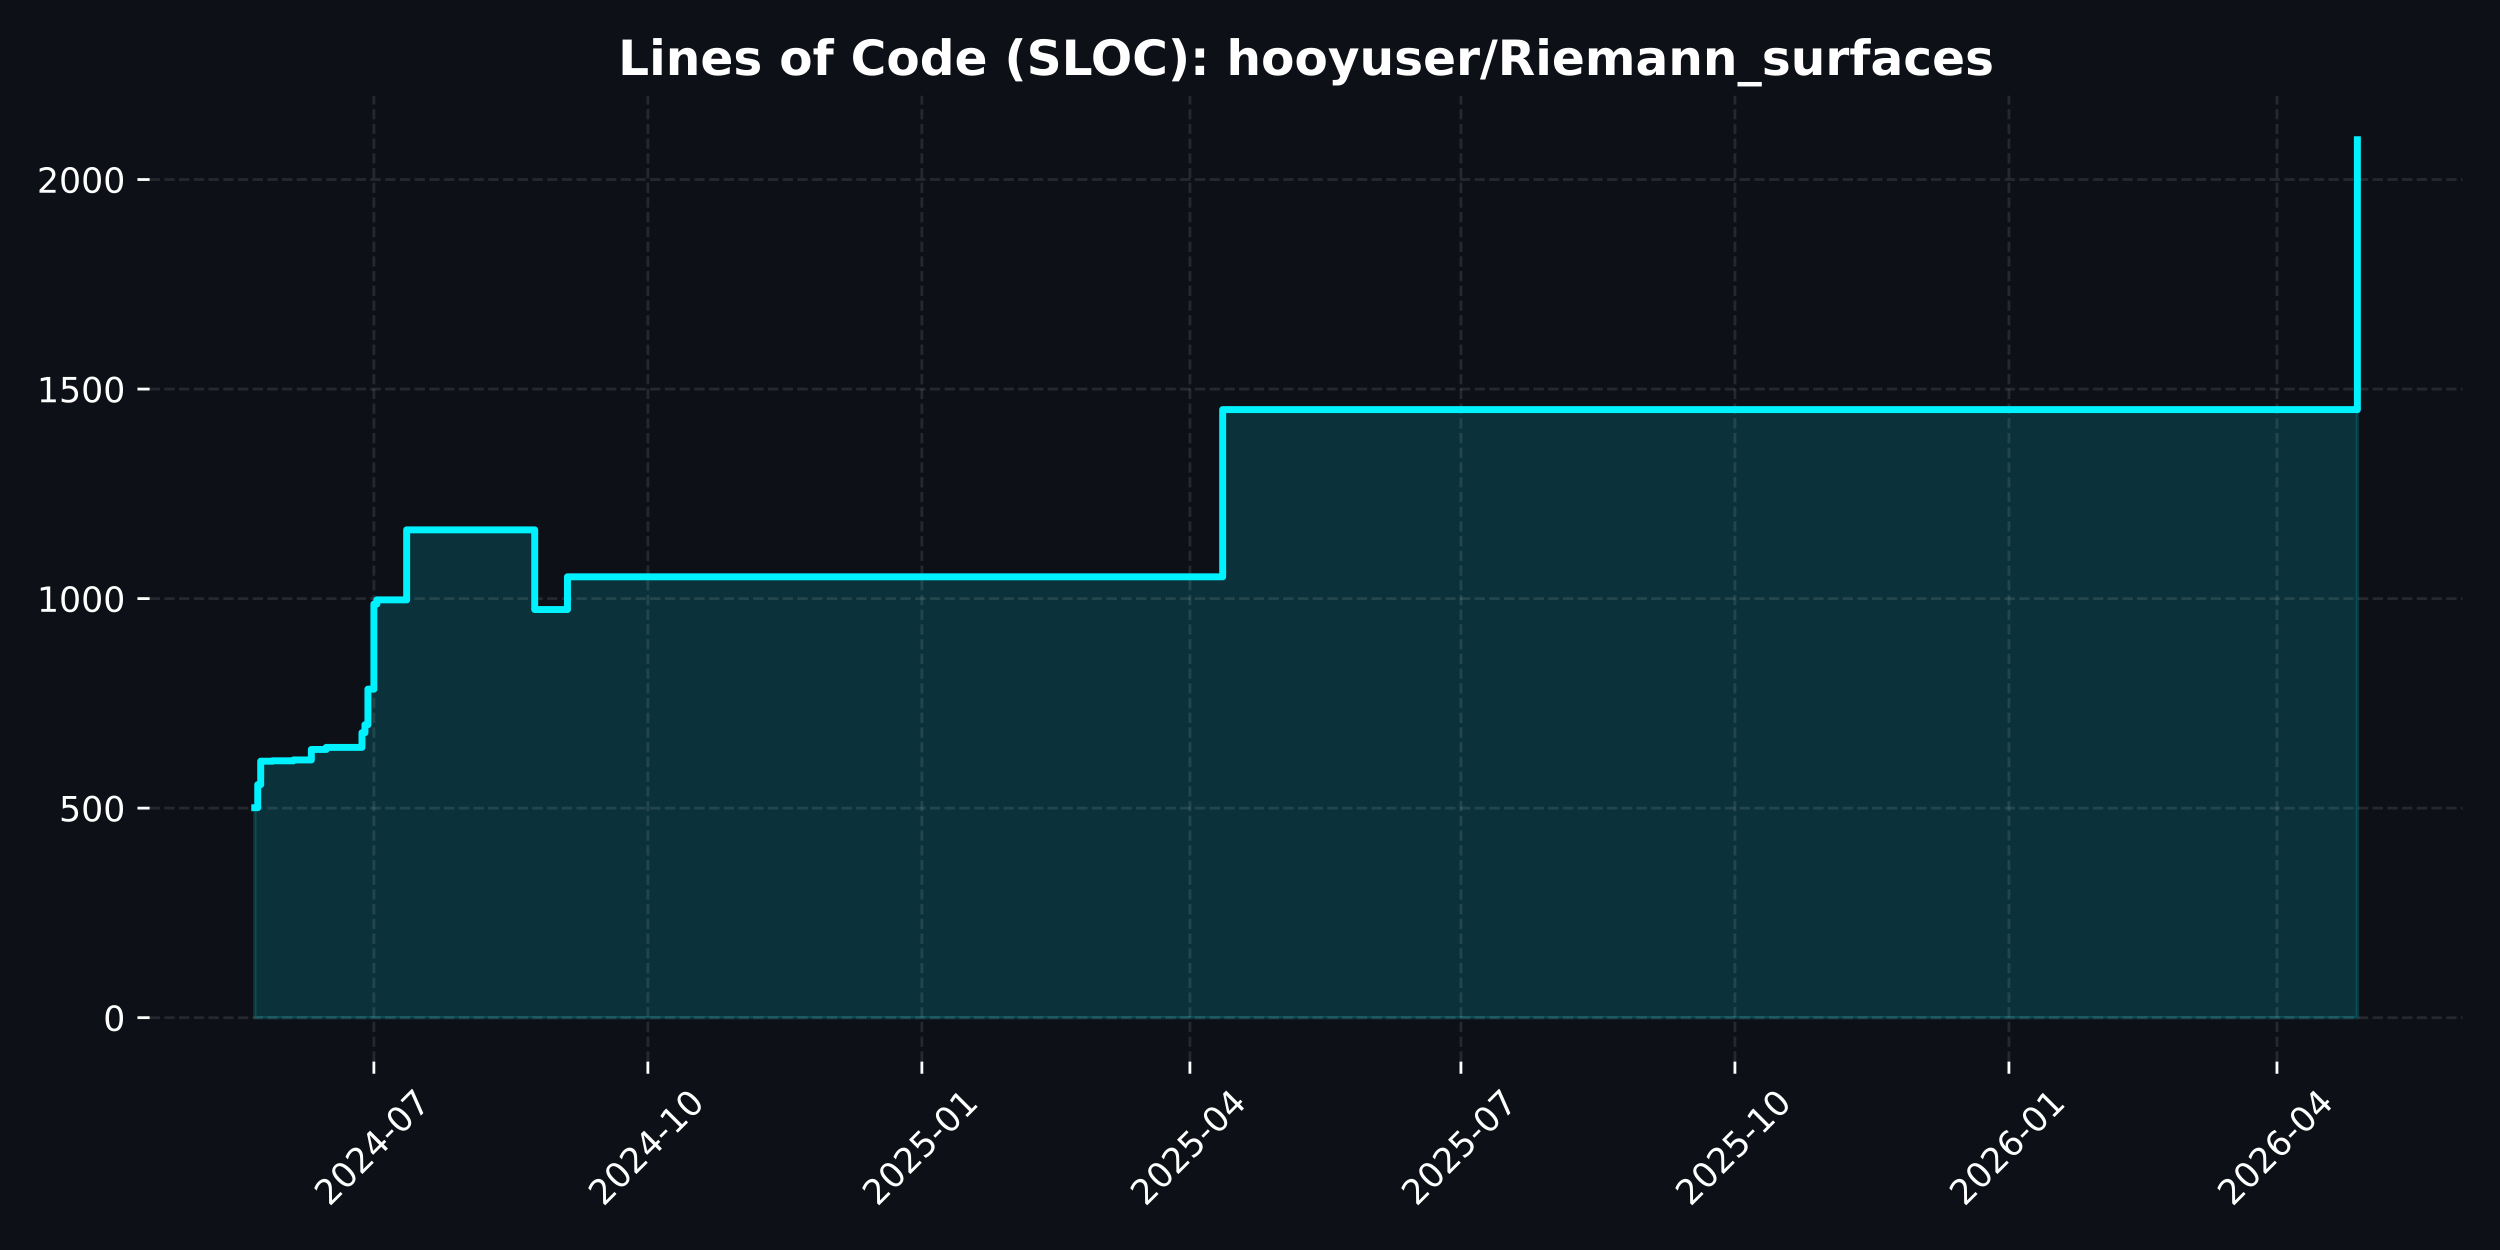
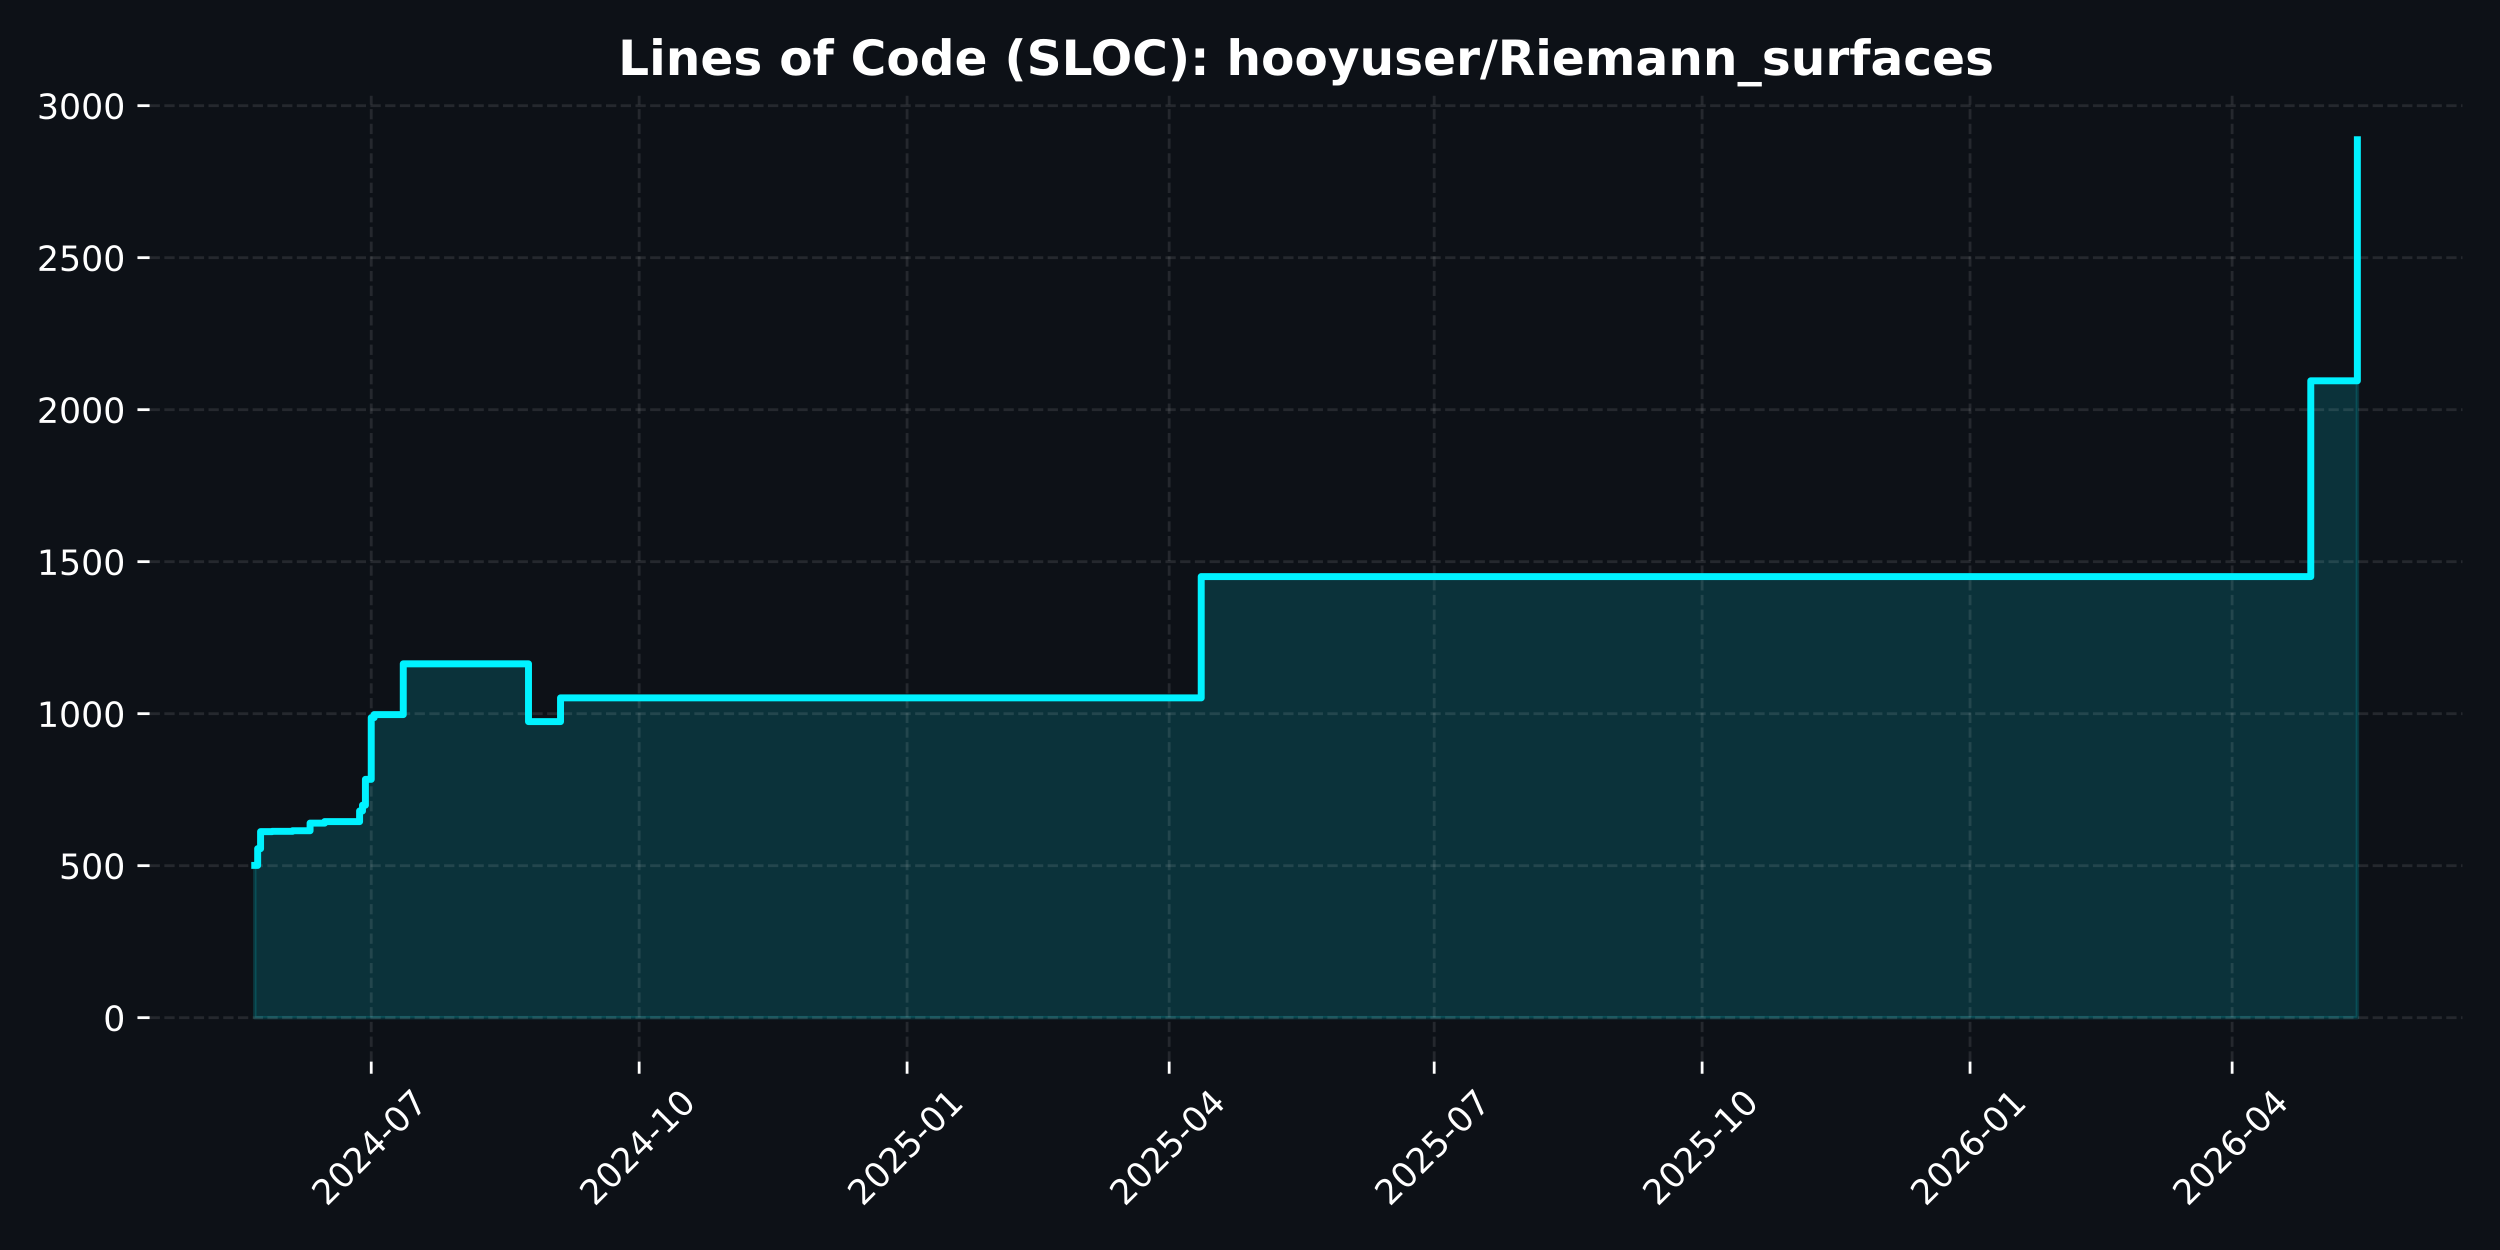
<svg xmlns="http://www.w3.org/2000/svg" xmlns:xlink="http://www.w3.org/1999/xlink" width="720pt" height="360pt" viewBox="0 0 720 360" version="1.1">
  <defs>
    <style type="text/css">*{stroke-linejoin: round; stroke-linecap: butt}</style>
  </defs>
  <g id="figure_1">
    <g id="patch_1">
      <path d="M 0 360  L 720 360  L 720 0  L 0 0  z " style="fill: #0d1117" />
    </g>
    <g id="axes_1">
      <g id="patch_2">
        <path d="M 43.09 305.735  L 709.2 305.735  L 709.2 27.6  L 43.09 27.6  z " style="fill: #0d1117" />
      </g>
      <g id="PolyCollection_1">
        <defs>
-           <path id="mfdd6d725c0" d="M 73.368 -66.908  L 73.368 -127.375  L 74.225 -127.375  L 74.225 -134.013  L 75.083 -134.013  L 75.083 -140.771  L 78.514 -140.771  L 78.514 -140.892  L 84.518 -140.892  L 84.518 -141.133  L 89.665 -141.133  L 89.665 -144.151  L 93.953 -144.151  L 93.953 -144.754  L 104.246 -144.754  L 104.246 -148.978  L 105.104 -148.978  L 105.104 -151.272  L 105.961 -151.272  L 105.961 -161.53  L 107.677 -161.53  L 107.677 -186.031  L 108.534 -186.031  L 108.534 -187.238  L 117.112 -187.238  L 117.112 -207.393  L 153.994 -207.393  L 153.994 -184.462  L 163.429 -184.462  L 163.429 -193.876  L 352.129 -193.876  L 352.129 -242.032  L 678.922 -242.032  L 678.922 -319.758  L 678.922 -66.908  L 678.922 -66.908  L 678.922 -66.908  L 352.129 -66.908  L 352.129 -66.908  L 163.429 -66.908  L 163.429 -66.908  L 153.994 -66.908  L 153.994 -66.908  L 117.112 -66.908  L 117.112 -66.908  L 108.534 -66.908  L 108.534 -66.908  L 107.677 -66.908  L 107.677 -66.908  L 105.961 -66.908  L 105.961 -66.908  L 105.104 -66.908  L 105.104 -66.908  L 104.246 -66.908  L 104.246 -66.908  L 93.953 -66.908  L 93.953 -66.908  L 89.665 -66.908  L 89.665 -66.908  L 84.518 -66.908  L 84.518 -66.908  L 78.514 -66.908  L 78.514 -66.908  L 75.083 -66.908  L 75.083 -66.908  L 74.225 -66.908  L 74.225 -66.908  L 73.368 -66.908  z " style="stroke: #00f2ff; stroke-opacity: 0.15" />
+           <path id="ma24c7d2bd1" d="M 73.368 -66.908  L 73.368 -110.771  L 74.206 -110.771  L 74.206 -115.587  L 75.045 -115.587  L 75.045 -120.49  L 78.4 -120.49  L 78.4 -120.577  L 84.271 -120.577  L 84.271 -120.752  L 89.303 -120.752  L 89.303 -122.941  L 93.497 -122.941  L 93.497 -123.379  L 103.562 -123.379  L 103.562 -126.443  L 104.4 -126.443  L 104.4 -128.107  L 105.239 -128.107  L 105.239 -135.549  L 106.916 -135.549  L 106.916 -153.322  L 107.755 -153.322  L 107.755 -154.197  L 116.142 -154.197  L 116.142 -168.818  L 152.207 -168.818  L 152.207 -152.183  L 161.433 -152.183  L 161.433 -159.012  L 345.951 -159.012  L 345.951 -193.946  L 665.503 -193.946  L 665.503 -250.329  L 678.922 -250.329  L 678.922 -319.758  L 678.922 -66.908  L 678.922 -66.908  L 678.922 -66.908  L 665.503 -66.908  L 665.503 -66.908  L 345.951 -66.908  L 345.951 -66.908  L 161.433 -66.908  L 161.433 -66.908  L 152.207 -66.908  L 152.207 -66.908  L 116.142 -66.908  L 116.142 -66.908  L 107.755 -66.908  L 107.755 -66.908  L 106.916 -66.908  L 106.916 -66.908  L 105.239 -66.908  L 105.239 -66.908  L 104.4 -66.908  L 104.4 -66.908  L 103.562 -66.908  L 103.562 -66.908  L 93.497 -66.908  L 93.497 -66.908  L 89.303 -66.908  L 89.303 -66.908  L 84.271 -66.908  L 84.271 -66.908  L 78.4 -66.908  L 78.4 -66.908  L 75.045 -66.908  L 75.045 -66.908  L 74.206 -66.908  L 74.206 -66.908  L 73.368 -66.908  z " style="stroke: #00f2ff; stroke-opacity: 0.15" />
        </defs>
-         <g clip-path="url(#pc3455e5748)">
-           <use xlink:href="#mfdd6d725c0" x="0" y="360" style="fill: #00f2ff; fill-opacity: 0.15; stroke: #00f2ff; stroke-opacity: 0.15" />
+         <g clip-path="url(#p21e47ee3cd)">
+           <use xlink:href="#ma24c7d2bd1" x="0" y="360" style="fill: #00f2ff; fill-opacity: 0.15; stroke: #00f2ff; stroke-opacity: 0.15" />
        </g>
      </g>
      <g id="matplotlib.axis_1">
        <g id="xtick_1">
          <g id="line2d_1">
-             <path d="M 107.677 305.735  L 107.677 27.6  " clip-path="url(#pc3455e5748)" style="fill: none; stroke-dasharray: 2.96,1.28; stroke-dashoffset: 0; stroke: #ffffff; stroke-opacity: 0.1; stroke-width: 0.8" />
+             <path d="M 106.916 305.735  L 106.916 27.6  " clip-path="url(#p21e47ee3cd)" style="fill: none; stroke-dasharray: 2.96,1.28; stroke-dashoffset: 0; stroke: #ffffff; stroke-opacity: 0.1; stroke-width: 0.8" />
          </g>
          <g id="line2d_2">
            <defs>
-               <path id="m07c6c8b748" d="M 0 0  L 0 3.5  " style="stroke: #ffffff; stroke-width: 0.8" />
+               <path id="mc60e484ed3" d="M 0 0  L 0 3.5  " style="stroke: #ffffff; stroke-width: 0.8" />
            </defs>
            <g>
-               <use xlink:href="#m07c6c8b748" x="107.677" y="305.735" style="fill: #ffffff; stroke: #ffffff; stroke-width: 0.8" />
+               <use xlink:href="#mc60e484ed3" x="106.916" y="305.735" style="fill: #ffffff; stroke: #ffffff; stroke-width: 0.8" />
            </g>
          </g>
          <g id="text_1">
-             <g style="fill: #ffffff" transform="translate(94.85548 347.6523) rotate(-45) scale(0.1 -0.1)">
+             <g style="fill: #ffffff" transform="translate(94.09517 347.6523) rotate(-45) scale(0.1 -0.1)">
              <defs>
                <path id="DejaVuSans-32" d="M 1228 531  L 3431 531  L 3431 0  L 469 0  L 469 531  Q 828 903 1448 1529  Q 2069 2156 2228 2338  Q 2531 2678 2651 2914  Q 2772 3150 2772 3378  Q 2772 3750 2511 3984  Q 2250 4219 1831 4219  Q 1534 4219 1204 4116  Q 875 4013 500 3803  L 500 4441  Q 881 4594 1212 4672  Q 1544 4750 1819 4750  Q 2544 4750 2975 4387  Q 3406 4025 3406 3419  Q 3406 3131 3298 2873  Q 3191 2616 2906 2266  Q 2828 2175 2409 1742  Q 1991 1309 1228 531  z " transform="scale(0.015625)" />
                <path id="DejaVuSans-30" d="M 2034 4250  Q 1547 4250 1301 3770  Q 1056 3291 1056 2328  Q 1056 1369 1301 889  Q 1547 409 2034 409  Q 2525 409 2770 889  Q 3016 1369 3016 2328  Q 3016 3291 2770 3770  Q 2525 4250 2034 4250  z M 2034 4750  Q 2819 4750 3233 4129  Q 3647 3509 3647 2328  Q 3647 1150 3233 529  Q 2819 -91 2034 -91  Q 1250 -91 836 529  Q 422 1150 422 2328  Q 422 3509 836 4129  Q 1250 4750 2034 4750  z " transform="scale(0.015625)" />
                <path id="DejaVuSans-34" d="M 2419 4116  L 825 1625  L 2419 1625  L 2419 4116  z M 2253 4666  L 3047 4666  L 3047 1625  L 3713 1625  L 3713 1100  L 3047 1100  L 3047 0  L 2419 0  L 2419 1100  L 313 1100  L 313 1709  L 2253 4666  z " transform="scale(0.015625)" />
                <path id="DejaVuSans-2d" d="M 313 2009  L 1997 2009  L 1997 1497  L 313 1497  L 313 2009  z " transform="scale(0.015625)" />
                <path id="DejaVuSans-37" d="M 525 4666  L 3525 4666  L 3525 4397  L 1831 0  L 1172 0  L 2766 4134  L 525 4134  L 525 4666  z " transform="scale(0.015625)" />
              </defs>
              <use xlink:href="#DejaVuSans-32" />
              <use xlink:href="#DejaVuSans-30" x="63.623" />
              <use xlink:href="#DejaVuSans-32" x="127.246" />
              <use xlink:href="#DejaVuSans-34" x="190.869" />
              <use xlink:href="#DejaVuSans-2d" x="254.492" />
              <use xlink:href="#DejaVuSans-30" x="290.576" />
              <use xlink:href="#DejaVuSans-37" x="354.199" />
            </g>
          </g>
        </g>
        <g id="xtick_2">
          <g id="line2d_3">
-             <path d="M 186.588 305.735  L 186.588 27.6  " clip-path="url(#pc3455e5748)" style="fill: none; stroke-dasharray: 2.96,1.28; stroke-dashoffset: 0; stroke: #ffffff; stroke-opacity: 0.1; stroke-width: 0.8" />
+             <path d="M 184.079 305.735  L 184.079 27.6  " clip-path="url(#p21e47ee3cd)" style="fill: none; stroke-dasharray: 2.96,1.28; stroke-dashoffset: 0; stroke: #ffffff; stroke-opacity: 0.1; stroke-width: 0.8" />
          </g>
          <g id="line2d_4">
            <g>
-               <use xlink:href="#m07c6c8b748" x="186.588" y="305.735" style="fill: #ffffff; stroke: #ffffff; stroke-width: 0.8" />
+               <use xlink:href="#mc60e484ed3" x="184.079" y="305.735" style="fill: #ffffff; stroke: #ffffff; stroke-width: 0.8" />
            </g>
          </g>
          <g id="text_2">
-             <g style="fill: #ffffff" transform="translate(173.7663 347.6523) rotate(-45) scale(0.1 -0.1)">
+             <g style="fill: #ffffff" transform="translate(171.2572 347.6523) rotate(-45) scale(0.1 -0.1)">
              <defs>
                <path id="DejaVuSans-31" d="M 794 531  L 1825 531  L 1825 4091  L 703 3866  L 703 4441  L 1819 4666  L 2450 4666  L 2450 531  L 3481 531  L 3481 0  L 794 0  L 794 531  z " transform="scale(0.015625)" />
              </defs>
              <use xlink:href="#DejaVuSans-32" />
              <use xlink:href="#DejaVuSans-30" x="63.623" />
              <use xlink:href="#DejaVuSans-32" x="127.246" />
              <use xlink:href="#DejaVuSans-34" x="190.869" />
              <use xlink:href="#DejaVuSans-2d" x="254.492" />
              <use xlink:href="#DejaVuSans-31" x="290.576" />
              <use xlink:href="#DejaVuSans-30" x="354.199" />
            </g>
          </g>
        </g>
        <g id="xtick_3">
          <g id="line2d_5">
-             <path d="M 265.498 305.735  L 265.498 27.6  " clip-path="url(#pc3455e5748)" style="fill: none; stroke-dasharray: 2.96,1.28; stroke-dashoffset: 0; stroke: #ffffff; stroke-opacity: 0.1; stroke-width: 0.8" />
+             <path d="M 261.241 305.735  L 261.241 27.6  " clip-path="url(#p21e47ee3cd)" style="fill: none; stroke-dasharray: 2.96,1.28; stroke-dashoffset: 0; stroke: #ffffff; stroke-opacity: 0.1; stroke-width: 0.8" />
          </g>
          <g id="line2d_6">
            <g>
-               <use xlink:href="#m07c6c8b748" x="265.498" y="305.735" style="fill: #ffffff; stroke: #ffffff; stroke-width: 0.8" />
+               <use xlink:href="#mc60e484ed3" x="261.241" y="305.735" style="fill: #ffffff; stroke: #ffffff; stroke-width: 0.8" />
            </g>
          </g>
          <g id="text_3">
-             <g style="fill: #ffffff" transform="translate(252.6771 347.6523) rotate(-45) scale(0.1 -0.1)">
+             <g style="fill: #ffffff" transform="translate(248.4193 347.6523) rotate(-45) scale(0.1 -0.1)">
              <defs>
                <path id="DejaVuSans-35" d="M 691 4666  L 3169 4666  L 3169 4134  L 1269 4134  L 1269 2991  Q 1406 3038 1543 3061  Q 1681 3084 1819 3084  Q 2600 3084 3056 2656  Q 3513 2228 3513 1497  Q 3513 744 3044 326  Q 2575 -91 1722 -91  Q 1428 -91 1123 -41  Q 819 9 494 109  L 494 744  Q 775 591 1075 516  Q 1375 441 1709 441  Q 2250 441 2565 725  Q 2881 1009 2881 1497  Q 2881 1984 2565 2268  Q 2250 2553 1709 2553  Q 1456 2553 1204 2497  Q 953 2441 691 2322  L 691 4666  z " transform="scale(0.015625)" />
              </defs>
              <use xlink:href="#DejaVuSans-32" />
              <use xlink:href="#DejaVuSans-30" x="63.623" />
              <use xlink:href="#DejaVuSans-32" x="127.246" />
              <use xlink:href="#DejaVuSans-35" x="190.869" />
              <use xlink:href="#DejaVuSans-2d" x="254.492" />
              <use xlink:href="#DejaVuSans-30" x="290.576" />
              <use xlink:href="#DejaVuSans-31" x="354.199" />
            </g>
          </g>
        </g>
        <g id="xtick_4">
          <g id="line2d_7">
-             <path d="M 342.694 305.735  L 342.694 27.6  " clip-path="url(#pc3455e5748)" style="fill: none; stroke-dasharray: 2.96,1.28; stroke-dashoffset: 0; stroke: #ffffff; stroke-opacity: 0.1; stroke-width: 0.8" />
+             <path d="M 336.725 305.735  L 336.725 27.6  " clip-path="url(#p21e47ee3cd)" style="fill: none; stroke-dasharray: 2.96,1.28; stroke-dashoffset: 0; stroke: #ffffff; stroke-opacity: 0.1; stroke-width: 0.8" />
          </g>
          <g id="line2d_8">
            <g>
-               <use xlink:href="#m07c6c8b748" x="342.694" y="305.735" style="fill: #ffffff; stroke: #ffffff; stroke-width: 0.8" />
+               <use xlink:href="#mc60e484ed3" x="336.725" y="305.735" style="fill: #ffffff; stroke: #ffffff; stroke-width: 0.8" />
            </g>
          </g>
          <g id="text_4">
-             <g style="fill: #ffffff" transform="translate(329.8724 347.6523) rotate(-45) scale(0.1 -0.1)">
+             <g style="fill: #ffffff" transform="translate(323.904 347.6523) rotate(-45) scale(0.1 -0.1)">
              <use xlink:href="#DejaVuSans-32" />
              <use xlink:href="#DejaVuSans-30" x="63.623" />
              <use xlink:href="#DejaVuSans-32" x="127.246" />
              <use xlink:href="#DejaVuSans-35" x="190.869" />
              <use xlink:href="#DejaVuSans-2d" x="254.492" />
              <use xlink:href="#DejaVuSans-30" x="290.576" />
              <use xlink:href="#DejaVuSans-34" x="354.199" />
            </g>
          </g>
        </g>
        <g id="xtick_5">
          <g id="line2d_9">
-             <path d="M 420.747 305.735  L 420.747 27.6  " clip-path="url(#pc3455e5748)" style="fill: none; stroke-dasharray: 2.96,1.28; stroke-dashoffset: 0; stroke: #ffffff; stroke-opacity: 0.1; stroke-width: 0.8" />
+             <path d="M 413.049 305.735  L 413.049 27.6  " clip-path="url(#p21e47ee3cd)" style="fill: none; stroke-dasharray: 2.96,1.28; stroke-dashoffset: 0; stroke: #ffffff; stroke-opacity: 0.1; stroke-width: 0.8" />
          </g>
          <g id="line2d_10">
            <g>
-               <use xlink:href="#m07c6c8b748" x="420.747" y="305.735" style="fill: #ffffff; stroke: #ffffff; stroke-width: 0.8" />
+               <use xlink:href="#mc60e484ed3" x="413.049" y="305.735" style="fill: #ffffff; stroke: #ffffff; stroke-width: 0.8" />
            </g>
          </g>
          <g id="text_5">
-             <g style="fill: #ffffff" transform="translate(407.9255 347.6523) rotate(-45) scale(0.1 -0.1)">
+             <g style="fill: #ffffff" transform="translate(400.2273 347.6523) rotate(-45) scale(0.1 -0.1)">
              <use xlink:href="#DejaVuSans-32" />
              <use xlink:href="#DejaVuSans-30" x="63.623" />
              <use xlink:href="#DejaVuSans-32" x="127.246" />
              <use xlink:href="#DejaVuSans-35" x="190.869" />
              <use xlink:href="#DejaVuSans-2d" x="254.492" />
              <use xlink:href="#DejaVuSans-30" x="290.576" />
              <use xlink:href="#DejaVuSans-37" x="354.199" />
            </g>
          </g>
        </g>
        <g id="xtick_6">
          <g id="line2d_11">
-             <path d="M 499.658 305.735  L 499.658 27.6  " clip-path="url(#pc3455e5748)" style="fill: none; stroke-dasharray: 2.96,1.28; stroke-dashoffset: 0; stroke: #ffffff; stroke-opacity: 0.1; stroke-width: 0.8" />
+             <path d="M 490.211 305.735  L 490.211 27.6  " clip-path="url(#p21e47ee3cd)" style="fill: none; stroke-dasharray: 2.96,1.28; stroke-dashoffset: 0; stroke: #ffffff; stroke-opacity: 0.1; stroke-width: 0.8" />
          </g>
          <g id="line2d_12">
            <g>
-               <use xlink:href="#m07c6c8b748" x="499.658" y="305.735" style="fill: #ffffff; stroke: #ffffff; stroke-width: 0.8" />
+               <use xlink:href="#mc60e484ed3" x="490.211" y="305.735" style="fill: #ffffff; stroke: #ffffff; stroke-width: 0.8" />
            </g>
          </g>
          <g id="text_6">
-             <g style="fill: #ffffff" transform="translate(486.8363 347.6523) rotate(-45) scale(0.1 -0.1)">
+             <g style="fill: #ffffff" transform="translate(477.3894 347.6523) rotate(-45) scale(0.1 -0.1)">
              <use xlink:href="#DejaVuSans-32" />
              <use xlink:href="#DejaVuSans-30" x="63.623" />
              <use xlink:href="#DejaVuSans-32" x="127.246" />
              <use xlink:href="#DejaVuSans-35" x="190.869" />
              <use xlink:href="#DejaVuSans-2d" x="254.492" />
              <use xlink:href="#DejaVuSans-31" x="290.576" />
              <use xlink:href="#DejaVuSans-30" x="354.199" />
            </g>
          </g>
        </g>
        <g id="xtick_7">
          <g id="line2d_13">
-             <path d="M 578.568 305.735  L 578.568 27.6  " clip-path="url(#pc3455e5748)" style="fill: none; stroke-dasharray: 2.96,1.28; stroke-dashoffset: 0; stroke: #ffffff; stroke-opacity: 0.1; stroke-width: 0.8" />
+             <path d="M 567.373 305.735  L 567.373 27.6  " clip-path="url(#p21e47ee3cd)" style="fill: none; stroke-dasharray: 2.96,1.28; stroke-dashoffset: 0; stroke: #ffffff; stroke-opacity: 0.1; stroke-width: 0.8" />
          </g>
          <g id="line2d_14">
            <g>
-               <use xlink:href="#m07c6c8b748" x="578.568" y="305.735" style="fill: #ffffff; stroke: #ffffff; stroke-width: 0.8" />
+               <use xlink:href="#mc60e484ed3" x="567.373" y="305.735" style="fill: #ffffff; stroke: #ffffff; stroke-width: 0.8" />
            </g>
          </g>
          <g id="text_7">
-             <g style="fill: #ffffff" transform="translate(565.747 347.6523) rotate(-45) scale(0.1 -0.1)">
+             <g style="fill: #ffffff" transform="translate(554.5515 347.6523) rotate(-45) scale(0.1 -0.1)">
              <defs>
                <path id="DejaVuSans-36" d="M 2113 2584  Q 1688 2584 1439 2293  Q 1191 2003 1191 1497  Q 1191 994 1439 701  Q 1688 409 2113 409  Q 2538 409 2786 701  Q 3034 994 3034 1497  Q 3034 2003 2786 2293  Q 2538 2584 2113 2584  z M 3366 4563  L 3366 3988  Q 3128 4100 2886 4159  Q 2644 4219 2406 4219  Q 1781 4219 1451 3797  Q 1122 3375 1075 2522  Q 1259 2794 1537 2939  Q 1816 3084 2150 3084  Q 2853 3084 3261 2657  Q 3669 2231 3669 1497  Q 3669 778 3244 343  Q 2819 -91 2113 -91  Q 1303 -91 875 529  Q 447 1150 447 2328  Q 447 3434 972 4092  Q 1497 4750 2381 4750  Q 2619 4750 2861 4703  Q 3103 4656 3366 4563  z " transform="scale(0.015625)" />
              </defs>
              <use xlink:href="#DejaVuSans-32" />
              <use xlink:href="#DejaVuSans-30" x="63.623" />
              <use xlink:href="#DejaVuSans-32" x="127.246" />
              <use xlink:href="#DejaVuSans-36" x="190.869" />
              <use xlink:href="#DejaVuSans-2d" x="254.492" />
              <use xlink:href="#DejaVuSans-30" x="290.576" />
              <use xlink:href="#DejaVuSans-31" x="354.199" />
            </g>
          </g>
        </g>
        <g id="xtick_8">
          <g id="line2d_15">
-             <path d="M 655.764 305.735  L 655.764 27.6  " clip-path="url(#pc3455e5748)" style="fill: none; stroke-dasharray: 2.96,1.28; stroke-dashoffset: 0; stroke: #ffffff; stroke-opacity: 0.1; stroke-width: 0.8" />
+             <path d="M 642.857 305.735  L 642.857 27.6  " clip-path="url(#p21e47ee3cd)" style="fill: none; stroke-dasharray: 2.96,1.28; stroke-dashoffset: 0; stroke: #ffffff; stroke-opacity: 0.1; stroke-width: 0.8" />
          </g>
          <g id="line2d_16">
            <g>
-               <use xlink:href="#m07c6c8b748" x="655.764" y="305.735" style="fill: #ffffff; stroke: #ffffff; stroke-width: 0.8" />
+               <use xlink:href="#mc60e484ed3" x="642.857" y="305.735" style="fill: #ffffff; stroke: #ffffff; stroke-width: 0.8" />
            </g>
          </g>
          <g id="text_8">
-             <g style="fill: #ffffff" transform="translate(642.9424 347.6523) rotate(-45) scale(0.1 -0.1)">
+             <g style="fill: #ffffff" transform="translate(630.0361 347.6523) rotate(-45) scale(0.1 -0.1)">
              <use xlink:href="#DejaVuSans-32" />
              <use xlink:href="#DejaVuSans-30" x="63.623" />
              <use xlink:href="#DejaVuSans-32" x="127.246" />
              <use xlink:href="#DejaVuSans-36" x="190.869" />
              <use xlink:href="#DejaVuSans-2d" x="254.492" />
              <use xlink:href="#DejaVuSans-30" x="290.576" />
              <use xlink:href="#DejaVuSans-34" x="354.199" />
            </g>
          </g>
        </g>
      </g>
      <g id="matplotlib.axis_2">
        <g id="ytick_1">
          <g id="line2d_17">
-             <path d="M 43.09 293.092  L 709.2 293.092  " clip-path="url(#pc3455e5748)" style="fill: none; stroke-dasharray: 2.96,1.28; stroke-dashoffset: 0; stroke: #ffffff; stroke-opacity: 0.1; stroke-width: 0.8" />
+             <path d="M 43.09 293.092  L 709.2 293.092  " clip-path="url(#p21e47ee3cd)" style="fill: none; stroke-dasharray: 2.96,1.28; stroke-dashoffset: 0; stroke: #ffffff; stroke-opacity: 0.1; stroke-width: 0.8" />
          </g>
          <g id="line2d_18">
            <defs>
-               <path id="m84235e9901" d="M 0 0  L -3.5 0  " style="stroke: #ffffff; stroke-width: 0.8" />
+               <path id="mc29b6c836c" d="M 0 0  L -3.5 0  " style="stroke: #ffffff; stroke-width: 0.8" />
            </defs>
            <g>
-               <use xlink:href="#m84235e9901" x="43.09" y="293.092" style="fill: #ffffff; stroke: #ffffff; stroke-width: 0.8" />
+               <use xlink:href="#mc29b6c836c" x="43.09" y="293.092" style="fill: #ffffff; stroke: #ffffff; stroke-width: 0.8" />
            </g>
          </g>
          <g id="text_9">
            <g style="fill: #ffffff" transform="translate(29.7275 296.8912) scale(0.1 -0.1)">
              <use xlink:href="#DejaVuSans-30" />
            </g>
          </g>
        </g>
        <g id="ytick_2">
          <g id="line2d_19">
-             <path d="M 43.09 232.746  L 709.2 232.746  " clip-path="url(#pc3455e5748)" style="fill: none; stroke-dasharray: 2.96,1.28; stroke-dashoffset: 0; stroke: #ffffff; stroke-opacity: 0.1; stroke-width: 0.8" />
+             <path d="M 43.09 249.316  L 709.2 249.316  " clip-path="url(#p21e47ee3cd)" style="fill: none; stroke-dasharray: 2.96,1.28; stroke-dashoffset: 0; stroke: #ffffff; stroke-opacity: 0.1; stroke-width: 0.8" />
          </g>
          <g id="line2d_20">
            <g>
-               <use xlink:href="#m84235e9901" x="43.09" y="232.746" style="fill: #ffffff; stroke: #ffffff; stroke-width: 0.8" />
+               <use xlink:href="#mc29b6c836c" x="43.09" y="249.316" style="fill: #ffffff; stroke: #ffffff; stroke-width: 0.8" />
            </g>
          </g>
          <g id="text_10">
-             <g style="fill: #ffffff" transform="translate(17.0025 236.5453) scale(0.1 -0.1)">
+             <g style="fill: #ffffff" transform="translate(17.0025 253.1154) scale(0.1 -0.1)">
              <use xlink:href="#DejaVuSans-35" />
              <use xlink:href="#DejaVuSans-30" x="63.623" />
              <use xlink:href="#DejaVuSans-30" x="127.246" />
            </g>
          </g>
        </g>
        <g id="ytick_3">
          <g id="line2d_21">
-             <path d="M 43.09 172.4  L 709.2 172.4  " clip-path="url(#pc3455e5748)" style="fill: none; stroke-dasharray: 2.96,1.28; stroke-dashoffset: 0; stroke: #ffffff; stroke-opacity: 0.1; stroke-width: 0.8" />
+             <path d="M 43.09 205.54  L 709.2 205.54  " clip-path="url(#p21e47ee3cd)" style="fill: none; stroke-dasharray: 2.96,1.28; stroke-dashoffset: 0; stroke: #ffffff; stroke-opacity: 0.1; stroke-width: 0.8" />
          </g>
          <g id="line2d_22">
            <g>
-               <use xlink:href="#m84235e9901" x="43.09" y="172.4" style="fill: #ffffff; stroke: #ffffff; stroke-width: 0.8" />
+               <use xlink:href="#mc29b6c836c" x="43.09" y="205.54" style="fill: #ffffff; stroke: #ffffff; stroke-width: 0.8" />
            </g>
          </g>
          <g id="text_11">
-             <g style="fill: #ffffff" transform="translate(10.64 176.1993) scale(0.1 -0.1)">
+             <g style="fill: #ffffff" transform="translate(10.64 209.3395) scale(0.1 -0.1)">
              <use xlink:href="#DejaVuSans-31" />
              <use xlink:href="#DejaVuSans-30" x="63.623" />
              <use xlink:href="#DejaVuSans-30" x="127.246" />
              <use xlink:href="#DejaVuSans-30" x="190.869" />
            </g>
          </g>
        </g>
        <g id="ytick_4">
          <g id="line2d_23">
-             <path d="M 43.09 112.054  L 709.2 112.054  " clip-path="url(#pc3455e5748)" style="fill: none; stroke-dasharray: 2.96,1.28; stroke-dashoffset: 0; stroke: #ffffff; stroke-opacity: 0.1; stroke-width: 0.8" />
+             <path d="M 43.09 161.764  L 709.2 161.764  " clip-path="url(#p21e47ee3cd)" style="fill: none; stroke-dasharray: 2.96,1.28; stroke-dashoffset: 0; stroke: #ffffff; stroke-opacity: 0.1; stroke-width: 0.8" />
          </g>
          <g id="line2d_24">
            <g>
-               <use xlink:href="#m84235e9901" x="43.09" y="112.054" style="fill: #ffffff; stroke: #ffffff; stroke-width: 0.8" />
+               <use xlink:href="#mc29b6c836c" x="43.09" y="161.764" style="fill: #ffffff; stroke: #ffffff; stroke-width: 0.8" />
            </g>
          </g>
          <g id="text_12">
-             <g style="fill: #ffffff" transform="translate(10.64 115.8534) scale(0.1 -0.1)">
+             <g style="fill: #ffffff" transform="translate(10.64 165.5636) scale(0.1 -0.1)">
              <use xlink:href="#DejaVuSans-31" />
              <use xlink:href="#DejaVuSans-35" x="63.623" />
              <use xlink:href="#DejaVuSans-30" x="127.246" />
              <use xlink:href="#DejaVuSans-30" x="190.869" />
            </g>
          </g>
        </g>
        <g id="ytick_5">
          <g id="line2d_25">
-             <path d="M 43.09 51.708  L 709.2 51.708  " clip-path="url(#pc3455e5748)" style="fill: none; stroke-dasharray: 2.96,1.28; stroke-dashoffset: 0; stroke: #ffffff; stroke-opacity: 0.1; stroke-width: 0.8" />
+             <path d="M 43.09 117.988  L 709.2 117.988  " clip-path="url(#p21e47ee3cd)" style="fill: none; stroke-dasharray: 2.96,1.28; stroke-dashoffset: 0; stroke: #ffffff; stroke-opacity: 0.1; stroke-width: 0.8" />
          </g>
          <g id="line2d_26">
            <g>
-               <use xlink:href="#m84235e9901" x="43.09" y="51.708" style="fill: #ffffff; stroke: #ffffff; stroke-width: 0.8" />
+               <use xlink:href="#mc29b6c836c" x="43.09" y="117.988" style="fill: #ffffff; stroke: #ffffff; stroke-width: 0.8" />
            </g>
          </g>
          <g id="text_13">
-             <g style="fill: #ffffff" transform="translate(10.64 55.50743) scale(0.1 -0.1)">
+             <g style="fill: #ffffff" transform="translate(10.64 121.7877) scale(0.1 -0.1)">
              <use xlink:href="#DejaVuSans-32" />
              <use xlink:href="#DejaVuSans-30" x="63.623" />
              <use xlink:href="#DejaVuSans-30" x="127.246" />
              <use xlink:href="#DejaVuSans-30" x="190.869" />
            </g>
          </g>
        </g>
-       </g>
-       <g id="line2d_27">
-         <path d="M 73.368 232.625  L 74.225 232.625  L 74.225 225.987  L 75.083 225.987  L 75.083 219.229  L 78.514 219.229  L 78.514 219.108  L 84.518 219.108  L 84.518 218.867  L 89.665 218.867  L 89.665 215.849  L 93.953 215.849  L 93.953 215.246  L 104.246 215.246  L 104.246 211.022  L 105.104 211.022  L 105.104 208.728  L 105.961 208.728  L 105.961 198.47  L 107.677 198.47  L 107.677 173.969  L 108.534 173.969  L 108.534 172.762  L 117.112 172.762  L 117.112 152.607  L 153.994 152.607  L 153.994 175.538  L 163.429 175.538  L 163.429 166.124  L 352.129 166.124  L 352.129 117.968  L 678.922 117.968  L 678.922 40.242  " clip-path="url(#pc3455e5748)" style="fill: none; stroke: #00f2ff; stroke-width: 2; stroke-linecap: square" />
-       </g>
-       <g id="text_14">
+         <g id="ytick_6">
+           <g id="line2d_27">
+             <path d="M 43.09 74.213  L 709.2 74.213  " clip-path="url(#p21e47ee3cd)" style="fill: none; stroke-dasharray: 2.96,1.28; stroke-dashoffset: 0; stroke: #ffffff; stroke-opacity: 0.1; stroke-width: 0.8" />
+           </g>
+           <g id="line2d_28">
+             <g>
+               <use xlink:href="#mc29b6c836c" x="43.09" y="74.213" style="fill: #ffffff; stroke: #ffffff; stroke-width: 0.8" />
+             </g>
+           </g>
+           <g id="text_14">
+             <g style="fill: #ffffff" transform="translate(10.64 78.01179) scale(0.1 -0.1)">
+               <use xlink:href="#DejaVuSans-32" />
+               <use xlink:href="#DejaVuSans-35" x="63.623" />
+               <use xlink:href="#DejaVuSans-30" x="127.246" />
+               <use xlink:href="#DejaVuSans-30" x="190.869" />
+             </g>
+           </g>
+         </g>
+         <g id="ytick_7">
+           <g id="line2d_29">
+             <path d="M 43.09 30.437  L 709.2 30.437  " clip-path="url(#p21e47ee3cd)" style="fill: none; stroke-dasharray: 2.96,1.28; stroke-dashoffset: 0; stroke: #ffffff; stroke-opacity: 0.1; stroke-width: 0.8" />
+           </g>
+           <g id="line2d_30">
+             <g>
+               <use xlink:href="#mc29b6c836c" x="43.09" y="30.437" style="fill: #ffffff; stroke: #ffffff; stroke-width: 0.8" />
+             </g>
+           </g>
+           <g id="text_15">
+             <g style="fill: #ffffff" transform="translate(10.64 34.2359) scale(0.1 -0.1)">
+               <defs>
+                 <path id="DejaVuSans-33" d="M 2597 2516  Q 3050 2419 3304 2112  Q 3559 1806 3559 1356  Q 3559 666 3084 287  Q 2609 -91 1734 -91  Q 1441 -91 1130 -33  Q 819 25 488 141  L 488 750  Q 750 597 1062 519  Q 1375 441 1716 441  Q 2309 441 2620 675  Q 2931 909 2931 1356  Q 2931 1769 2642 2001  Q 2353 2234 1838 2234  L 1294 2234  L 1294 2753  L 1863 2753  Q 2328 2753 2575 2939  Q 2822 3125 2822 3475  Q 2822 3834 2567 4026  Q 2313 4219 1838 4219  Q 1578 4219 1281 4162  Q 984 4106 628 3988  L 628 4550  Q 988 4650 1302 4700  Q 1616 4750 1894 4750  Q 2613 4750 3031 4423  Q 3450 4097 3450 3541  Q 3450 3153 3228 2886  Q 3006 2619 2597 2516  z " transform="scale(0.015625)" />
+               </defs>
+               <use xlink:href="#DejaVuSans-33" />
+               <use xlink:href="#DejaVuSans-30" x="63.623" />
+               <use xlink:href="#DejaVuSans-30" x="127.246" />
+               <use xlink:href="#DejaVuSans-30" x="190.869" />
+             </g>
+           </g>
+         </g>
+       </g>
+       <g id="line2d_31">
+         <path d="M 73.368 249.229  L 74.206 249.229  L 74.206 244.413  L 75.045 244.413  L 75.045 239.51  L 78.4 239.51  L 78.4 239.423  L 84.271 239.423  L 84.271 239.248  L 89.303 239.248  L 89.303 237.059  L 93.497 237.059  L 93.497 236.621  L 103.562 236.621  L 103.562 233.557  L 104.4 233.557  L 104.4 231.893  L 105.239 231.893  L 105.239 224.451  L 106.916 224.451  L 106.916 206.678  L 107.755 206.678  L 107.755 205.803  L 116.142 205.803  L 116.142 191.182  L 152.207 191.182  L 152.207 207.817  L 161.433 207.817  L 161.433 200.988  L 345.951 200.988  L 345.951 166.054  L 665.503 166.054  L 665.503 109.671  L 678.922 109.671  L 678.922 40.242  " clip-path="url(#p21e47ee3cd)" style="fill: none; stroke: #00f2ff; stroke-width: 2; stroke-linecap: square" />
+       </g>
+       <g id="text_16">
        <g style="fill: #ffffff" transform="translate(178.0209 21.6) scale(0.14 -0.14)">
          <defs>
            <path id="DejaVuSans-Bold-4c" d="M 588 4666  L 1791 4666  L 1791 909  L 3903 909  L 3903 0  L 588 0  L 588 4666  z " transform="scale(0.015625)" />
            <path id="DejaVuSans-Bold-69" d="M 538 3500  L 1656 3500  L 1656 0  L 538 0  L 538 3500  z M 538 4863  L 1656 4863  L 1656 3950  L 538 3950  L 538 4863  z " transform="scale(0.015625)" />
            <path id="DejaVuSans-Bold-6e" d="M 4056 2131  L 4056 0  L 2931 0  L 2931 347  L 2931 1631  Q 2931 2084 2911 2256  Q 2891 2428 2841 2509  Q 2775 2619 2662 2680  Q 2550 2741 2406 2741  Q 2056 2741 1856 2470  Q 1656 2200 1656 1722  L 1656 0  L 538 0  L 538 3500  L 1656 3500  L 1656 2988  Q 1909 3294 2193 3439  Q 2478 3584 2822 3584  Q 3428 3584 3742 3212  Q 4056 2841 4056 2131  z " transform="scale(0.015625)" />
            <path id="DejaVuSans-Bold-65" d="M 4031 1759  L 4031 1441  L 1416 1441  Q 1456 1047 1700 850  Q 1944 653 2381 653  Q 2734 653 3104 758  Q 3475 863 3866 1075  L 3866 213  Q 3469 63 3072 -14  Q 2675 -91 2278 -91  Q 1328 -91 801 392  Q 275 875 275 1747  Q 275 2603 792 3093  Q 1309 3584 2216 3584  Q 3041 3584 3536 3087  Q 4031 2591 4031 1759  z M 2881 2131  Q 2881 2450 2695 2645  Q 2509 2841 2209 2841  Q 1884 2841 1681 2658  Q 1478 2475 1428 2131  L 2881 2131  z " transform="scale(0.015625)" />
            <path id="DejaVuSans-Bold-73" d="M 3272 3391  L 3272 2541  Q 2913 2691 2578 2766  Q 2244 2841 1947 2841  Q 1628 2841 1473 2761  Q 1319 2681 1319 2516  Q 1319 2381 1436 2309  Q 1553 2238 1856 2203  L 2053 2175  Q 2913 2066 3209 1816  Q 3506 1566 3506 1031  Q 3506 472 3093 190  Q 2681 -91 1863 -91  Q 1516 -91 1145 -36  Q 775 19 384 128  L 384 978  Q 719 816 1070 734  Q 1422 653 1784 653  Q 2113 653 2278 743  Q 2444 834 2444 1013  Q 2444 1163 2330 1236  Q 2216 1309 1875 1350  L 1678 1375  Q 931 1469 631 1722  Q 331 1975 331 2491  Q 331 3047 712 3315  Q 1094 3584 1881 3584  Q 2191 3584 2531 3537  Q 2872 3491 3272 3391  z " transform="scale(0.015625)" />
            <path id="DejaVuSans-Bold-20" transform="scale(0.015625)" />
            <path id="DejaVuSans-Bold-6f" d="M 2203 2784  Q 1831 2784 1636 2517  Q 1441 2250 1441 1747  Q 1441 1244 1636 976  Q 1831 709 2203 709  Q 2569 709 2762 976  Q 2956 1244 2956 1747  Q 2956 2250 2762 2517  Q 2569 2784 2203 2784  z M 2203 3584  Q 3106 3584 3614 3096  Q 4122 2609 4122 1747  Q 4122 884 3614 396  Q 3106 -91 2203 -91  Q 1297 -91 786 396  Q 275 884 275 1747  Q 275 2609 786 3096  Q 1297 3584 2203 3584  z " transform="scale(0.015625)" />
            <path id="DejaVuSans-Bold-66" d="M 2841 4863  L 2841 4128  L 2222 4128  Q 1984 4128 1890 4042  Q 1797 3956 1797 3744  L 1797 3500  L 2753 3500  L 2753 2700  L 1797 2700  L 1797 0  L 678 0  L 678 2700  L 122 2700  L 122 3500  L 678 3500  L 678 3744  Q 678 4316 997 4589  Q 1316 4863 1984 4863  L 2841 4863  z " transform="scale(0.015625)" />
            <path id="DejaVuSans-Bold-43" d="M 4288 256  Q 3956 84 3597 -3  Q 3238 -91 2847 -91  Q 1681 -91 1000 561  Q 319 1213 319 2328  Q 319 3447 1000 4098  Q 1681 4750 2847 4750  Q 3238 4750 3597 4662  Q 3956 4575 4288 4403  L 4288 3438  Q 3953 3666 3628 3772  Q 3303 3878 2944 3878  Q 2300 3878 1931 3465  Q 1563 3053 1563 2328  Q 1563 1606 1931 1193  Q 2300 781 2944 781  Q 3303 781 3628 887  Q 3953 994 4288 1222  L 4288 256  z " transform="scale(0.015625)" />
            <path id="DejaVuSans-Bold-64" d="M 2919 2988  L 2919 4863  L 4044 4863  L 4044 0  L 2919 0  L 2919 506  Q 2688 197 2409 53  Q 2131 -91 1766 -91  Q 1119 -91 703 423  Q 288 938 288 1747  Q 288 2556 703 3070  Q 1119 3584 1766 3584  Q 2128 3584 2408 3439  Q 2688 3294 2919 2988  z M 2181 722  Q 2541 722 2730 984  Q 2919 1247 2919 1747  Q 2919 2247 2730 2509  Q 2541 2772 2181 2772  Q 1825 2772 1636 2509  Q 1447 2247 1447 1747  Q 1447 1247 1636 984  Q 1825 722 2181 722  z " transform="scale(0.015625)" />
            <path id="DejaVuSans-Bold-28" d="M 2413 -844  L 1484 -844  Q 1006 -72 778 623  Q 550 1319 550 2003  Q 550 2688 779 3389  Q 1009 4091 1484 4856  L 2413 4856  Q 2013 4116 1813 3408  Q 1613 2700 1613 2009  Q 1613 1319 1811 609  Q 2009 -100 2413 -844  z " transform="scale(0.015625)" />
            <path id="DejaVuSans-Bold-53" d="M 3834 4519  L 3834 3531  Q 3450 3703 3084 3790  Q 2719 3878 2394 3878  Q 1963 3878 1756 3759  Q 1550 3641 1550 3391  Q 1550 3203 1689 3098  Q 1828 2994 2194 2919  L 2706 2816  Q 3484 2659 3812 2340  Q 4141 2022 4141 1434  Q 4141 663 3683 286  Q 3225 -91 2284 -91  Q 1841 -91 1394 -6  Q 947 78 500 244  L 500 1259  Q 947 1022 1364 901  Q 1781 781 2169 781  Q 2563 781 2772 912  Q 2981 1044 2981 1288  Q 2981 1506 2839 1625  Q 2697 1744 2272 1838  L 1806 1941  Q 1106 2091 782 2419  Q 459 2747 459 3303  Q 459 4000 909 4375  Q 1359 4750 2203 4750  Q 2588 4750 2994 4692  Q 3400 4634 3834 4519  z " transform="scale(0.015625)" />
            <path id="DejaVuSans-Bold-4f" d="M 2719 3878  Q 2169 3878 1866 3472  Q 1563 3066 1563 2328  Q 1563 1594 1866 1187  Q 2169 781 2719 781  Q 3272 781 3575 1187  Q 3878 1594 3878 2328  Q 3878 3066 3575 3472  Q 3272 3878 2719 3878  z M 2719 4750  Q 3844 4750 4481 4106  Q 5119 3463 5119 2328  Q 5119 1197 4481 553  Q 3844 -91 2719 -91  Q 1597 -91 958 553  Q 319 1197 319 2328  Q 319 3463 958 4106  Q 1597 4750 2719 4750  z " transform="scale(0.015625)" />
            <path id="DejaVuSans-Bold-29" d="M 513 -844  Q 913 -100 1113 609  Q 1313 1319 1313 2009  Q 1313 2700 1113 3408  Q 913 4116 513 4856  L 1441 4856  Q 1916 4091 2145 3389  Q 2375 2688 2375 2003  Q 2375 1319 2147 623  Q 1919 -72 1441 -844  L 513 -844  z " transform="scale(0.015625)" />
            <path id="DejaVuSans-Bold-3a" d="M 716 3500  L 1844 3500  L 1844 2291  L 716 2291  L 716 3500  z M 716 1209  L 1844 1209  L 1844 0  L 716 0  L 716 1209  z " transform="scale(0.015625)" />
            <path id="DejaVuSans-Bold-68" d="M 4056 2131  L 4056 0  L 2931 0  L 2931 347  L 2931 1625  Q 2931 2084 2911 2256  Q 2891 2428 2841 2509  Q 2775 2619 2662 2680  Q 2550 2741 2406 2741  Q 2056 2741 1856 2470  Q 1656 2200 1656 1722  L 1656 0  L 538 0  L 538 4863  L 1656 4863  L 1656 2988  Q 1909 3294 2193 3439  Q 2478 3584 2822 3584  Q 3428 3584 3742 3212  Q 4056 2841 4056 2131  z " transform="scale(0.015625)" />
            <path id="DejaVuSans-Bold-79" d="M 78 3500  L 1197 3500  L 2138 1125  L 2938 3500  L 4056 3500  L 2584 -331  Q 2363 -916 2067 -1148  Q 1772 -1381 1288 -1381  L 641 -1381  L 641 -647  L 991 -647  Q 1275 -647 1404 -556  Q 1534 -466 1606 -231  L 1638 -134  L 78 3500  z " transform="scale(0.015625)" />
            <path id="DejaVuSans-Bold-75" d="M 500 1363  L 500 3500  L 1625 3500  L 1625 3150  Q 1625 2866 1622 2436  Q 1619 2006 1619 1863  Q 1619 1441 1641 1255  Q 1663 1069 1716 984  Q 1784 875 1895 815  Q 2006 756 2150 756  Q 2500 756 2700 1025  Q 2900 1294 2900 1772  L 2900 3500  L 4019 3500  L 4019 0  L 2900 0  L 2900 506  Q 2647 200 2364 54  Q 2081 -91 1741 -91  Q 1134 -91 817 281  Q 500 653 500 1363  z " transform="scale(0.015625)" />
            <path id="DejaVuSans-Bold-72" d="M 3138 2547  Q 2991 2616 2845 2648  Q 2700 2681 2553 2681  Q 2122 2681 1889 2404  Q 1656 2128 1656 1613  L 1656 0  L 538 0  L 538 3500  L 1656 3500  L 1656 2925  Q 1872 3269 2151 3426  Q 2431 3584 2822 3584  Q 2878 3584 2943 3579  Q 3009 3575 3134 3559  L 3138 2547  z " transform="scale(0.015625)" />
            <path id="DejaVuSans-Bold-2f" d="M 1644 4666  L 2338 4666  L 691 -594  L 0 -594  L 1644 4666  z " transform="scale(0.015625)" />
            <path id="DejaVuSans-Bold-52" d="M 2297 2597  Q 2675 2597 2839 2737  Q 3003 2878 3003 3200  Q 3003 3519 2839 3656  Q 2675 3794 2297 3794  L 1791 3794  L 1791 2597  L 2297 2597  z M 1791 1766  L 1791 0  L 588 0  L 588 4666  L 2425 4666  Q 3347 4666 3776 4356  Q 4206 4047 4206 3378  Q 4206 2916 3982 2619  Q 3759 2322 3309 2181  Q 3556 2125 3751 1926  Q 3947 1728 4147 1325  L 4800 0  L 3519 0  L 2950 1159  Q 2778 1509 2601 1637  Q 2425 1766 2131 1766  L 1791 1766  z " transform="scale(0.015625)" />
            <path id="DejaVuSans-Bold-6d" d="M 3781 2919  Q 3994 3244 4286 3414  Q 4578 3584 4928 3584  Q 5531 3584 5847 3212  Q 6163 2841 6163 2131  L 6163 0  L 5038 0  L 5038 1825  Q 5041 1866 5042 1909  Q 5044 1953 5044 2034  Q 5044 2406 4934 2573  Q 4825 2741 4581 2741  Q 4263 2741 4089 2478  Q 3916 2216 3909 1719  L 3909 0  L 2784 0  L 2784 1825  Q 2784 2406 2684 2573  Q 2584 2741 2328 2741  Q 2006 2741 1831 2477  Q 1656 2213 1656 1722  L 1656 0  L 531 0  L 531 3500  L 1656 3500  L 1656 2988  Q 1863 3284 2130 3434  Q 2397 3584 2719 3584  Q 3081 3584 3359 3409  Q 3638 3234 3781 2919  z " transform="scale(0.015625)" />
            <path id="DejaVuSans-Bold-61" d="M 2106 1575  Q 1756 1575 1579 1456  Q 1403 1338 1403 1106  Q 1403 894 1545 773  Q 1688 653 1941 653  Q 2256 653 2472 879  Q 2688 1106 2688 1447  L 2688 1575  L 2106 1575  z M 3816 1997  L 3816 0  L 2688 0  L 2688 519  Q 2463 200 2181 54  Q 1900 -91 1497 -91  Q 953 -91 614 226  Q 275 544 275 1050  Q 275 1666 698 1953  Q 1122 2241 2028 2241  L 2688 2241  L 2688 2328  Q 2688 2594 2478 2717  Q 2269 2841 1825 2841  Q 1466 2841 1156 2769  Q 847 2697 581 2553  L 581 3406  Q 941 3494 1303 3539  Q 1666 3584 2028 3584  Q 2975 3584 3395 3211  Q 3816 2838 3816 1997  z " transform="scale(0.015625)" />
            <path id="DejaVuSans-Bold-5f" d="M 3200 -916  L 3200 -1509  L 0 -1509  L 0 -916  L 3200 -916  z " transform="scale(0.015625)" />
            <path id="DejaVuSans-Bold-63" d="M 3366 3391  L 3366 2478  Q 3138 2634 2908 2709  Q 2678 2784 2431 2784  Q 1963 2784 1702 2511  Q 1441 2238 1441 1747  Q 1441 1256 1702 982  Q 1963 709 2431 709  Q 2694 709 2930 787  Q 3166 866 3366 1019  L 3366 103  Q 3103 6 2833 -42  Q 2563 -91 2291 -91  Q 1344 -91 809 395  Q 275 881 275 1747  Q 275 2613 809 3098  Q 1344 3584 2291 3584  Q 2566 3584 2833 3536  Q 3100 3488 3366 3391  z " transform="scale(0.015625)" />
          </defs>
          <use xlink:href="#DejaVuSans-Bold-4c" />
          <use xlink:href="#DejaVuSans-Bold-69" x="63.721" />
          <use xlink:href="#DejaVuSans-Bold-6e" x="97.998" />
          <use xlink:href="#DejaVuSans-Bold-65" x="169.189" />
          <use xlink:href="#DejaVuSans-Bold-73" x="237.012" />
          <use xlink:href="#DejaVuSans-Bold-20" x="296.533" />
          <use xlink:href="#DejaVuSans-Bold-6f" x="331.348" />
          <use xlink:href="#DejaVuSans-Bold-66" x="400.049" />
          <use xlink:href="#DejaVuSans-Bold-20" x="443.555" />
          <use xlink:href="#DejaVuSans-Bold-43" x="478.369" />
          <use xlink:href="#DejaVuSans-Bold-6f" x="551.758" />
          <use xlink:href="#DejaVuSans-Bold-64" x="620.459" />
          <use xlink:href="#DejaVuSans-Bold-65" x="692.041" />
          <use xlink:href="#DejaVuSans-Bold-20" x="759.863" />
          <use xlink:href="#DejaVuSans-Bold-28" x="794.678" />
          <use xlink:href="#DejaVuSans-Bold-53" x="840.381" />
          <use xlink:href="#DejaVuSans-Bold-4c" x="912.402" />
          <use xlink:href="#DejaVuSans-Bold-4f" x="972.498" />
          <use xlink:href="#DejaVuSans-Bold-43" x="1057.508" />
          <use xlink:href="#DejaVuSans-Bold-29" x="1130.896" />
          <use xlink:href="#DejaVuSans-Bold-3a" x="1176.6" />
          <use xlink:href="#DejaVuSans-Bold-20" x="1216.59" />
          <use xlink:href="#DejaVuSans-Bold-68" x="1251.404" />
          <use xlink:href="#DejaVuSans-Bold-6f" x="1322.596" />
          <use xlink:href="#DejaVuSans-Bold-6f" x="1391.297" />
          <use xlink:href="#DejaVuSans-Bold-79" x="1459.998" />
          <use xlink:href="#DejaVuSans-Bold-75" x="1525.184" />
          <use xlink:href="#DejaVuSans-Bold-73" x="1596.375" />
          <use xlink:href="#DejaVuSans-Bold-65" x="1655.896" />
          <use xlink:href="#DejaVuSans-Bold-72" x="1723.719" />
          <use xlink:href="#DejaVuSans-Bold-2f" x="1773.035" />
          <use xlink:href="#DejaVuSans-Bold-52" x="1809.559" />
          <use xlink:href="#DejaVuSans-Bold-69" x="1886.561" />
          <use xlink:href="#DejaVuSans-Bold-65" x="1920.838" />
          <use xlink:href="#DejaVuSans-Bold-6d" x="1988.66" />
          <use xlink:href="#DejaVuSans-Bold-61" x="2092.859" />
          <use xlink:href="#DejaVuSans-Bold-6e" x="2160.34" />
          <use xlink:href="#DejaVuSans-Bold-6e" x="2231.531" />
          <use xlink:href="#DejaVuSans-Bold-5f" x="2302.723" />
          <use xlink:href="#DejaVuSans-Bold-73" x="2352.723" />
          <use xlink:href="#DejaVuSans-Bold-75" x="2412.244" />
          <use xlink:href="#DejaVuSans-Bold-72" x="2483.436" />
          <use xlink:href="#DejaVuSans-Bold-66" x="2532.752" />
          <use xlink:href="#DejaVuSans-Bold-61" x="2576.258" />
          <use xlink:href="#DejaVuSans-Bold-63" x="2643.738" />
          <use xlink:href="#DejaVuSans-Bold-65" x="2703.016" />
          <use xlink:href="#DejaVuSans-Bold-73" x="2770.838" />
        </g>
      </g>
    </g>
  </g>
  <defs>
-     <clipPath id="pc3455e5748">
+     <clipPath id="p21e47ee3cd">
      <rect x="43.09" y="27.6" width="666.11" height="278.135" />
    </clipPath>
  </defs>
</svg>
